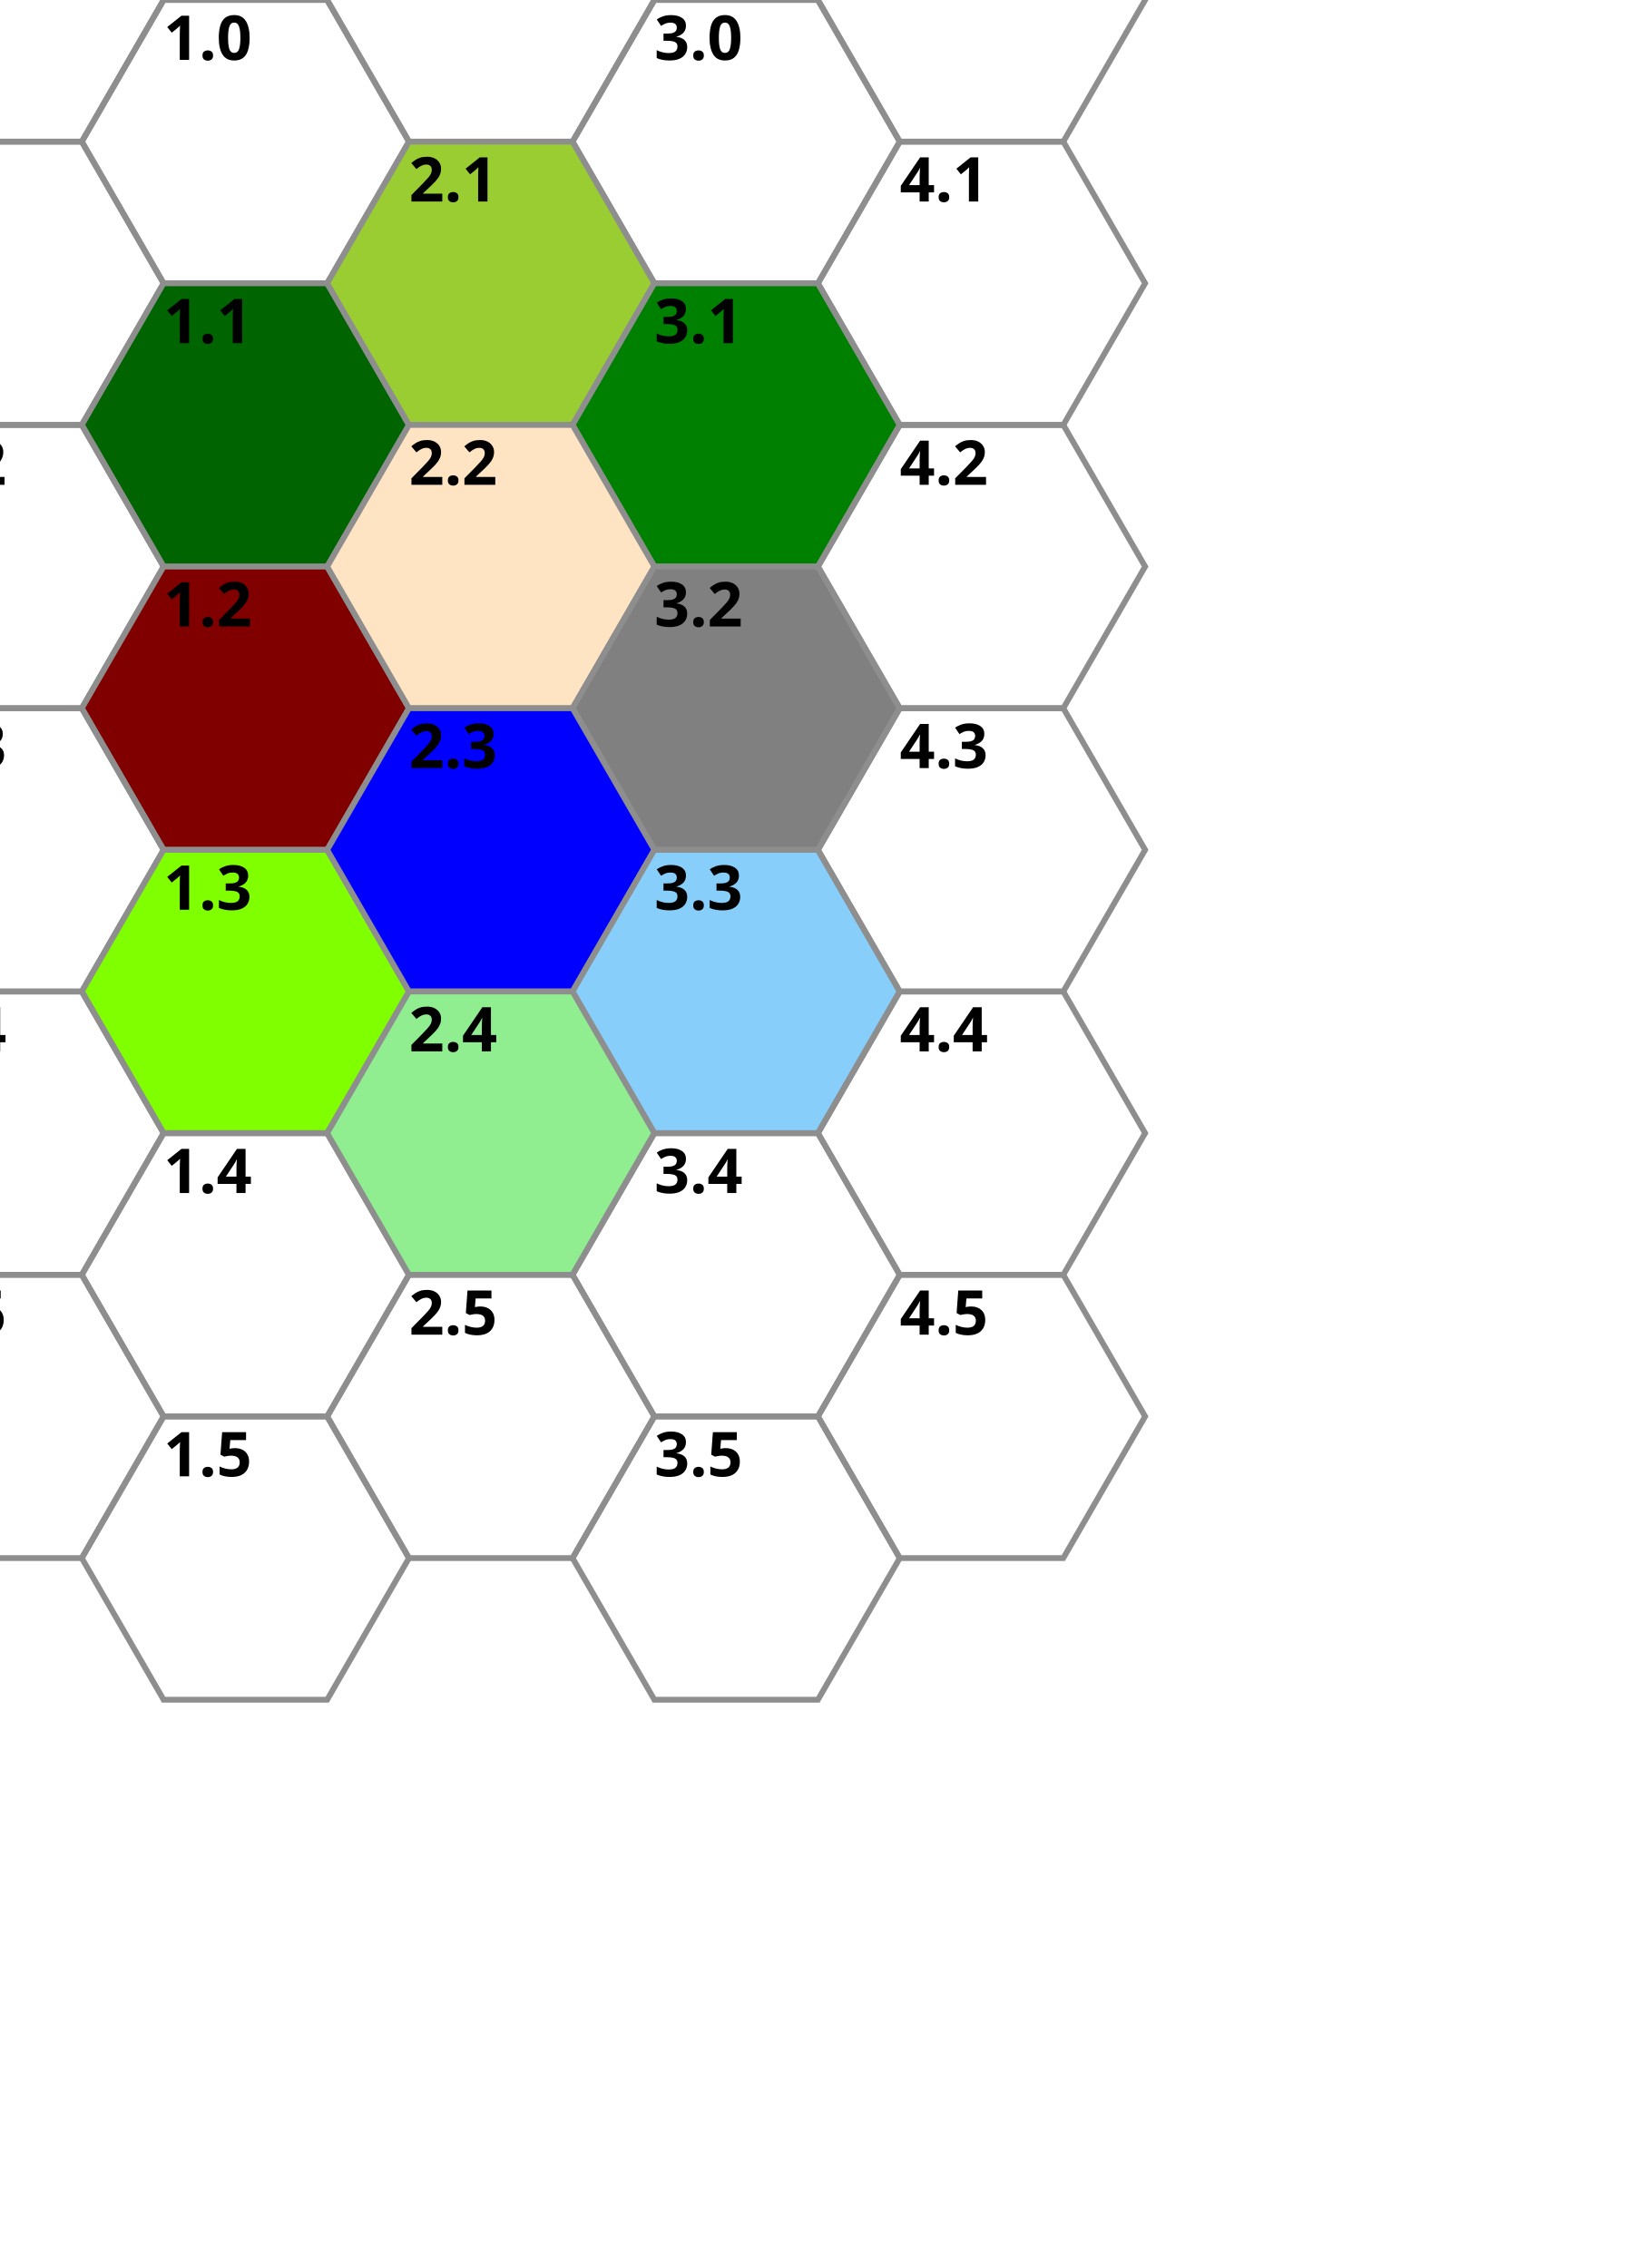
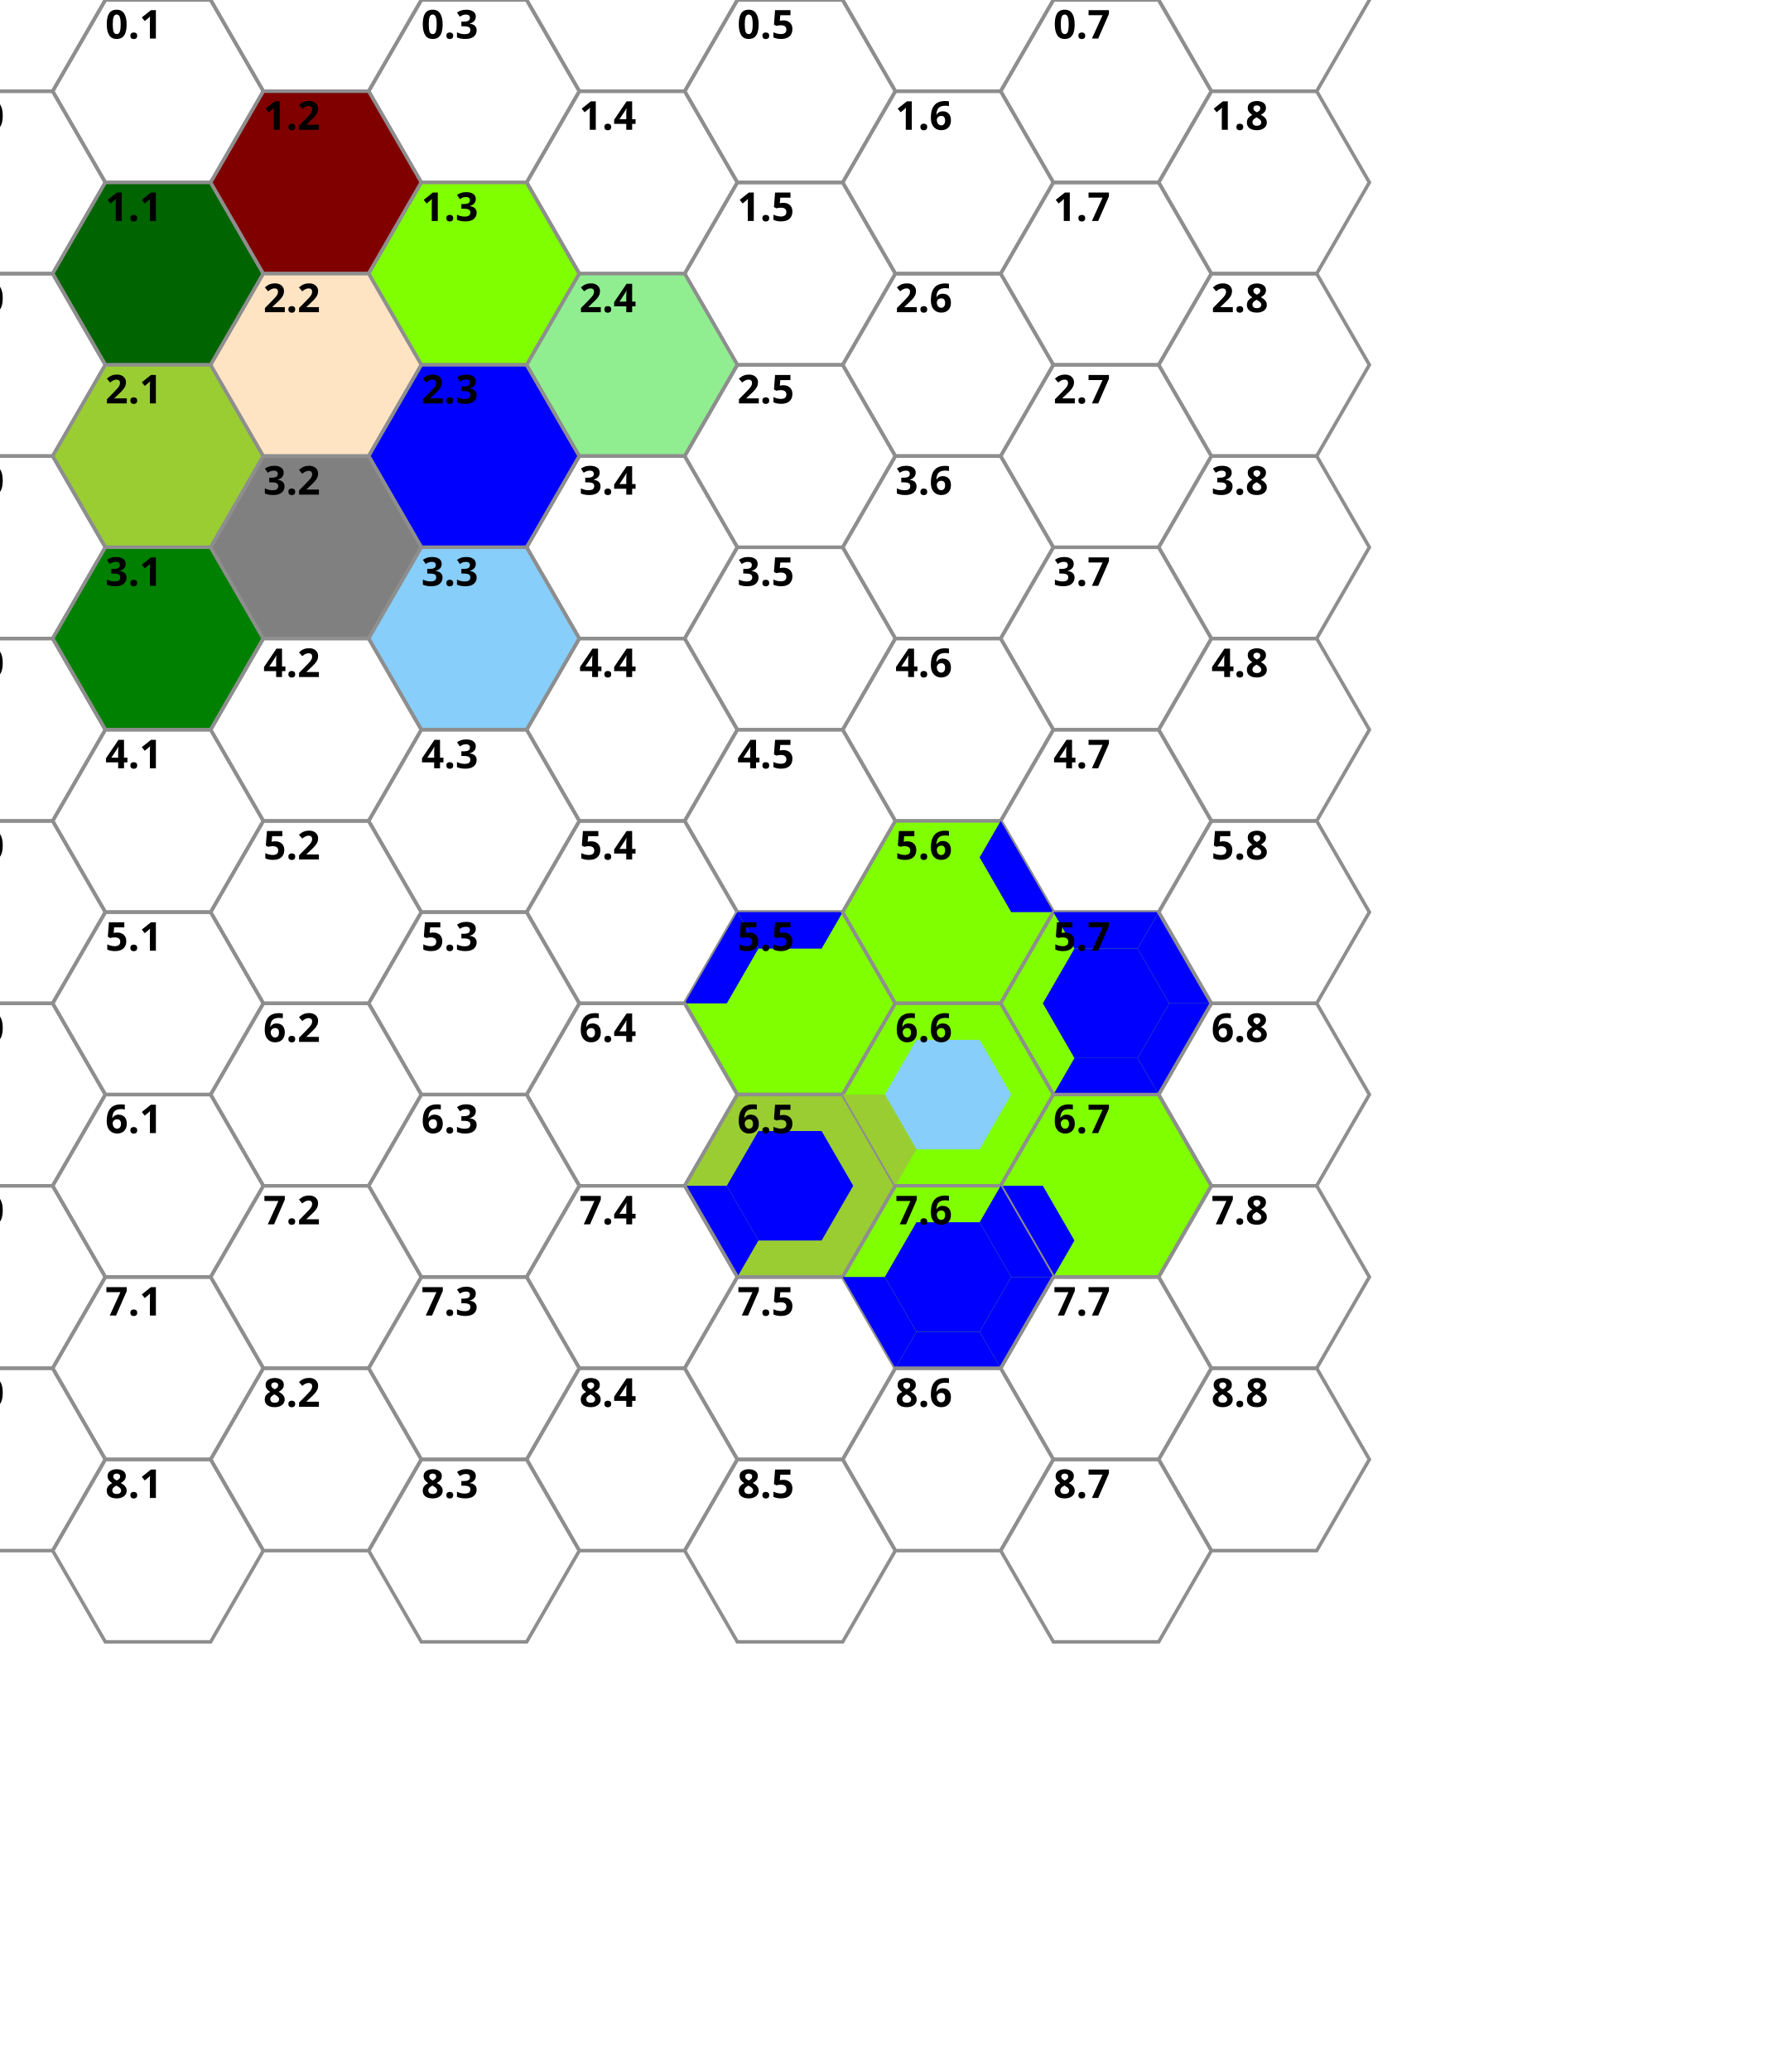
- <svg xmlns="http://www.w3.org/2000/svg" width="150mm" height="208mm" data-name="Layer 1" id="Layer_1">
+ <svg xmlns="http://www.w3.org/2000/svg" width="270mm" height="312mm" data-name="Layer 1" id="Layer_1">
  <style type="text/css">
        polygon {
+             stroke-width: 2.0;
+         }
+ 
+         .grid {
            fill: none;
            stroke: #8E8E8E;
-             stroke-width: 2.0;
            stroke-miterlimit: 10;
        }

        .plain {
            fill: lightgreen;
        }

        .lwood {
            fill: green;
        }

        .hwood {
            fill: darkgreen;
        }

        .grass {
            fill: chartreuse;
        }

        .mountain {
            fill: maroon;
        }

        .hill {
            fill: bisque;
        }

        .sea {
            fill: blue;
        }


        .lake {
            fill: lightskyblue;
        }


        .marsh {
            fill: yellowgreen;
        }


        .desert {
            fill: lightyellow;
        }

        .unknown {
            fill: gray;
        }
    </style>
-   <polygon class="st0" points="56.693,0.0 28.346,-49.097 -28.346,-49.097 -56.693,0.0 -28.346,49.097 28.346,49.097 " />
-   <polygon class="st0" points="141.732,49.097 113.385,0.0 56.693,0.0 28.346,49.097 56.693,98.195 113.385,98.195 " />
-   <polygon class="st0" points="226.771,0.0 198.424,-49.097 141.732,-49.097 113.385,0.0 141.732,49.097 198.424,49.097 " />
-   <polygon class="st0" points="311.81,49.097 283.463,0.0 226.771,0.0 198.424,49.097 226.771,98.195 283.463,98.195 " />
-   <polygon class="st0" points="396.849,0.0 368.502,-49.097 311.81,-49.097 283.463,0.0 311.81,49.097 368.502,49.097 " />
-   <polygon class="st0" points="56.693,98.195 28.346,49.097 -28.346,49.097 -56.693,98.195 -28.346,147.292 28.346,147.292 " />
-   <polygon class="hwood" points="141.732,147.292 113.385,98.195 56.693,98.195 28.346,147.292 56.693,196.389 113.385,196.389 " />
-   <polygon class="marsh" points="226.771,98.195 198.424,49.097 141.732,49.097 113.385,98.195 141.732,147.292 198.424,147.292 " />
-   <polygon class="lwood" points="311.81,147.292 283.463,98.195 226.771,98.195 198.424,147.292 226.771,196.389 283.463,196.389 " />
-   <polygon class="st0" points="396.849,98.195 368.502,49.097 311.81,49.097 283.463,98.195 311.81,147.292 368.502,147.292 " />
-   <polygon class="st0" points="56.693,196.389 28.346,147.292 -28.346,147.292 -56.693,196.389 -28.346,245.486 28.346,245.486 " />
-   <polygon class="mountain" points="141.732,245.486 113.385,196.389 56.693,196.389 28.346,245.486 56.693,294.584 113.385,294.584 " />
-   <polygon class="hill" points="226.771,196.389 198.424,147.292 141.732,147.292 113.385,196.389 141.732,245.486 198.424,245.486 " />
-   <polygon class="unknown" points="311.81,245.486 283.463,196.389 226.771,196.389 198.424,245.486 226.771,294.584 283.463,294.584 " />
-   <polygon class="st0" points="396.849,196.389 368.502,147.292 311.81,147.292 283.463,196.389 311.81,245.486 368.502,245.486 " />
-   <polygon class="st0" points="56.693,294.584 28.346,245.486 -28.346,245.486 -56.693,294.584 -28.346,343.681 28.346,343.681 " />
-   <polygon class="grass" points="141.732,343.681 113.385,294.584 56.693,294.584 28.346,343.681 56.693,392.778 113.385,392.778 " />
-   <polygon class="sea" points="226.771,294.584 198.424,245.486 141.732,245.486 113.385,294.584 141.732,343.681 198.424,343.681 " />
-   <polygon class="lake" points="311.81,343.681 283.463,294.584 226.771,294.584 198.424,343.681 226.771,392.778 283.463,392.778 " />
-   <polygon class="st0" points="396.849,294.584 368.502,245.486 311.81,245.486 283.463,294.584 311.81,343.681 368.502,343.681 " />
-   <polygon class="st0" points="56.693,392.778 28.346,343.681 -28.346,343.681 -56.693,392.778 -28.346,441.876 28.346,441.876 " />
-   <polygon class="st0" points="141.732,441.876 113.385,392.778 56.693,392.778 28.346,441.876 56.693,490.973 113.385,490.973 " />
-   <polygon class="plain" points="226.771,392.778 198.424,343.681 141.732,343.681 113.385,392.778 141.732,441.876 198.424,441.876 " />
-   <polygon class="st0" points="311.81,441.876 283.463,392.778 226.771,392.778 198.424,441.876 226.771,490.973 283.463,490.973 " />
-   <polygon class="st0" points="396.849,392.778 368.502,343.681 311.81,343.681 283.463,392.778 311.81,441.876 368.502,441.876 " />
-   <polygon class="st0" points="56.693,490.973 28.346,441.876 -28.346,441.876 -56.693,490.973 -28.346,540.07 28.346,540.07 " />
-   <polygon class="st0" points="141.732,540.07 113.385,490.973 56.693,490.973 28.346,540.07 56.693,589.167 113.385,589.167 " />
-   <polygon class="st0" points="226.771,490.973 198.424,441.876 141.732,441.876 113.385,490.973 141.732,540.07 198.424,540.07 " />
-   <polygon class="st0" points="311.81,540.07 283.463,490.973 226.771,490.973 198.424,540.07 226.771,589.167 283.463,589.167 " />
-   <polygon class="st0" points="396.849,490.973 368.502,441.876 311.81,441.876 283.463,490.973 311.81,540.07 368.502,540.07 " />
-   <text transform="translate(-28.34633 -28.34633)" style="font-size: 5.669mm;font-family: PTSans-NarrowBold, PT Sans Narrow;font-weight: 700">0.0</text>
-   <text transform="translate(56.69267 20.75096)" style="font-size: 5.669mm;font-family: PTSans-NarrowBold, PT Sans Narrow;font-weight: 700">1.0</text>
-   <text transform="translate(141.7317 -28.34633)" style="font-size: 5.669mm;font-family: PTSans-NarrowBold, PT Sans Narrow;font-weight: 700">2.0</text>
-   <text transform="translate(226.7707 20.75096)" style="font-size: 5.669mm;font-family: PTSans-NarrowBold, PT Sans Narrow;font-weight: 700">3.0</text>
-   <text transform="translate(311.8097 -28.34633)" style="font-size: 5.669mm;font-family: PTSans-NarrowBold, PT Sans Narrow;font-weight: 700">4.0</text>
-   <text transform="translate(-28.34633 69.84825)" style="font-size: 5.669mm;font-family: PTSans-NarrowBold, PT Sans Narrow;font-weight: 700">0.1</text>
-   <text transform="translate(56.69267 118.9455)" style="font-size: 5.669mm;font-family: PTSans-NarrowBold, PT Sans Narrow;font-weight: 700">1.1</text>
-   <text transform="translate(141.7317 69.84825)" style="font-size: 5.669mm;font-family: PTSans-NarrowBold, PT Sans Narrow;font-weight: 700">2.1</text>
-   <text transform="translate(226.7707 118.9455)" style="font-size: 5.669mm;font-family: PTSans-NarrowBold, PT Sans Narrow;font-weight: 700">3.1</text>
-   <text transform="translate(311.8097 69.84825)" style="font-size: 5.669mm;font-family: PTSans-NarrowBold, PT Sans Narrow;font-weight: 700">4.1</text>
-   <text transform="translate(-28.34633 168.0428)" style="font-size: 5.669mm;font-family: PTSans-NarrowBold, PT Sans Narrow;font-weight: 700">0.2</text>
-   <text transform="translate(56.69267 217.1401)" style="font-size: 5.669mm;font-family: PTSans-NarrowBold, PT Sans Narrow;font-weight: 700">1.2</text>
-   <text transform="translate(141.7317 168.0428)" style="font-size: 5.669mm;font-family: PTSans-NarrowBold, PT Sans Narrow;font-weight: 700">2.2</text>
-   <text transform="translate(226.7707 217.1401)" style="font-size: 5.669mm;font-family: PTSans-NarrowBold, PT Sans Narrow;font-weight: 700">3.2</text>
-   <text transform="translate(311.8097 168.0428)" style="font-size: 5.669mm;font-family: PTSans-NarrowBold, PT Sans Narrow;font-weight: 700">4.2</text>
-   <text transform="translate(-28.34633 266.2374)" style="font-size: 5.669mm;font-family: PTSans-NarrowBold, PT Sans Narrow;font-weight: 700">0.3</text>
-   <text transform="translate(56.69267 315.3347)" style="font-size: 5.669mm;font-family: PTSans-NarrowBold, PT Sans Narrow;font-weight: 700">1.3</text>
-   <text transform="translate(141.7317 266.2374)" style="font-size: 5.669mm;font-family: PTSans-NarrowBold, PT Sans Narrow;font-weight: 700">2.3</text>
-   <text transform="translate(226.7707 315.3347)" style="font-size: 5.669mm;font-family: PTSans-NarrowBold, PT Sans Narrow;font-weight: 700">3.3</text>
-   <text transform="translate(311.8097 266.2374)" style="font-size: 5.669mm;font-family: PTSans-NarrowBold, PT Sans Narrow;font-weight: 700">4.3</text>
-   <text transform="translate(-28.34633 364.432)" style="font-size: 5.669mm;font-family: PTSans-NarrowBold, PT Sans Narrow;font-weight: 700">0.4</text>
-   <text transform="translate(56.69267 413.5293)" style="font-size: 5.669mm;font-family: PTSans-NarrowBold, PT Sans Narrow;font-weight: 700">1.4</text>
-   <text transform="translate(141.7317 364.432)" style="font-size: 5.669mm;font-family: PTSans-NarrowBold, PT Sans Narrow;font-weight: 700">2.4</text>
-   <text transform="translate(226.7707 413.5293)" style="font-size: 5.669mm;font-family: PTSans-NarrowBold, PT Sans Narrow;font-weight: 700">3.4</text>
-   <text transform="translate(311.8097 364.432)" style="font-size: 5.669mm;font-family: PTSans-NarrowBold, PT Sans Narrow;font-weight: 700">4.4</text>
-   <text transform="translate(-28.34633 462.6266)" style="font-size: 5.669mm;font-family: PTSans-NarrowBold, PT Sans Narrow;font-weight: 700">0.5</text>
-   <text transform="translate(56.69267 511.7239)" style="font-size: 5.669mm;font-family: PTSans-NarrowBold, PT Sans Narrow;font-weight: 700">1.5</text>
-   <text transform="translate(141.7317 462.6266)" style="font-size: 5.669mm;font-family: PTSans-NarrowBold, PT Sans Narrow;font-weight: 700">2.5</text>
-   <text transform="translate(226.7707 511.7239)" style="font-size: 5.669mm;font-family: PTSans-NarrowBold, PT Sans Narrow;font-weight: 700">3.5</text>
-   <text transform="translate(311.8097 462.6266)" style="font-size: 5.669mm;font-family: PTSans-NarrowBold, PT Sans Narrow;font-weight: 700">4.5</text>
+   <polygon class="grid " points="60.0,0.0 30.0,-51.962 -30.0,-51.962 -60.0,0.0 -30.0,51.962 30.0,51.962 " />
+   <polygon class="grid " points="150.0,51.962 120.0,0.0 60.0,0.0 30.0,51.962 60.0,103.923 120.0,103.923 " />
+   <polygon class="grid " points="240.0,0.0 210.0,-51.962 150.0,-51.962 120.0,0.0 150.0,51.962 210.0,51.962 " />
+   <polygon class="grid " points="330.0,51.962 300.0,0.0 240.0,0.0 210.0,51.962 240.0,103.923 300.0,103.923 " />
+   <polygon class="grid " points="420.0,0.0 390.0,-51.962 330.0,-51.962 300.0,0.0 330.0,51.962 390.0,51.962 " />
+   <polygon class="grid " points="510.0,51.962 480.0,0.0 420.0,0.0 390.0,51.962 420.0,103.923 480.0,103.923 " />
+   <polygon class="grid " points="600.0,0.0 570.0,-51.962 510.0,-51.962 480.0,0.0 510.0,51.962 570.0,51.962 " />
+   <polygon class="grid " points="690.0,51.962 660.0,0.0 600.0,0.0 570.0,51.962 600.0,103.923 660.0,103.923 " />
+   <polygon class="grid " points="780.0,0.0 750.0,-51.962 690.0,-51.962 660.0,0.0 690.0,51.962 750.0,51.962 " />
+   <polygon class="grid " points="60.0,103.923 30.0,51.962 -30.0,51.962 -60.0,103.923 -30.0,155.885 30.0,155.885 " />
+   <polygon class="grid  hwood" points="150.0,155.885 120.0,103.923 60.0,103.923 30.0,155.885 60.0,207.846 120.0,207.846 " />
+   <polygon class="grid  mountain" points="240.0,103.923 210.0,51.962 150.0,51.962 120.0,103.923 150.0,155.885 210.0,155.885 " />
+   <polygon class="grid  grass" points="330.0,155.885 300.0,103.923 240.0,103.923 210.0,155.885 240.0,207.846 300.0,207.846 " />
+   <polygon class="grid " points="420.0,103.923 390.0,51.962 330.0,51.962 300.0,103.923 330.0,155.885 390.0,155.885 " />
+   <polygon class="grid " points="510.0,155.885 480.0,103.923 420.0,103.923 390.0,155.885 420.0,207.846 480.0,207.846 " />
+   <polygon class="grid " points="600.0,103.923 570.0,51.962 510.0,51.962 480.0,103.923 510.0,155.885 570.0,155.885 " />
+   <polygon class="grid " points="690.0,155.885 660.0,103.923 600.0,103.923 570.0,155.885 600.0,207.846 660.0,207.846 " />
+   <polygon class="grid " points="780.0,103.923 750.0,51.962 690.0,51.962 660.0,103.923 690.0,155.885 750.0,155.885 " />
+   <polygon class="grid " points="60.0,207.846 30.0,155.885 -30.0,155.885 -60.0,207.846 -30.0,259.808 30.0,259.808 " />
+   <polygon class="grid  marsh" points="150.0,259.808 120.0,207.846 60.0,207.846 30.0,259.808 60.0,311.769 120.0,311.769 " />
+   <polygon class="grid  hill" points="240.0,207.846 210.0,155.885 150.0,155.885 120.0,207.846 150.0,259.808 210.0,259.808 " />
+   <polygon class="grid  sea" points="330.0,259.808 300.0,207.846 240.0,207.846 210.0,259.808 240.0,311.769 300.0,311.769 " />
+   <polygon class="grid  plain" points="420.0,207.846 390.0,155.885 330.0,155.885 300.0,207.846 330.0,259.808 390.0,259.808 " />
+   <polygon class="grid " points="510.0,259.808 480.0,207.846 420.0,207.846 390.0,259.808 420.0,311.769 480.0,311.769 " />
+   <polygon class="grid " points="600.0,207.846 570.0,155.885 510.0,155.885 480.0,207.846 510.0,259.808 570.0,259.808 " />
+   <polygon class="grid " points="690.0,259.808 660.0,207.846 600.0,207.846 570.0,259.808 600.0,311.769 660.0,311.769 " />
+   <polygon class="grid " points="780.0,207.846 750.0,155.885 690.0,155.885 660.0,207.846 690.0,259.808 750.0,259.808 " />
+   <polygon class="grid " points="60.0,311.769 30.0,259.808 -30.0,259.808 -60.0,311.769 -30.0,363.731 30.0,363.731 " />
+   <polygon class="grid  lwood" points="150.0,363.731 120.0,311.769 60.0,311.769 30.0,363.731 60.0,415.692 120.0,415.692 " />
+   <polygon class="grid  unknown" points="240.0,311.769 210.0,259.808 150.0,259.808 120.0,311.769 150.0,363.731 210.0,363.731 " />
+   <polygon class="grid  lake" points="330.0,363.731 300.0,311.769 240.0,311.769 210.0,363.731 240.0,415.692 300.0,415.692 " />
+   <polygon class="grid " points="420.0,311.769 390.0,259.808 330.0,259.808 300.0,311.769 330.0,363.731 390.0,363.731 " />
+   <polygon class="grid " points="510.0,363.731 480.0,311.769 420.0,311.769 390.0,363.731 420.0,415.692 480.0,415.692 " />
+   <polygon class="grid " points="600.0,311.769 570.0,259.808 510.0,259.808 480.0,311.769 510.0,363.731 570.0,363.731 " />
+   <polygon class="grid " points="690.0,363.731 660.0,311.769 600.0,311.769 570.0,363.731 600.0,415.692 660.0,415.692 " />
+   <polygon class="grid " points="780.0,311.769 750.0,259.808 690.0,259.808 660.0,311.769 690.0,363.731 750.0,363.731 " />
+   <polygon class="grid " points="60.0,415.692 30.0,363.731 -30.0,363.731 -60.0,415.692 -30.0,467.654 30.0,467.654 " />
+   <polygon class="grid " points="150.0,467.654 120.0,415.692 60.0,415.692 30.0,467.654 60.0,519.615 120.0,519.615 " />
+   <polygon class="grid " points="240.0,415.692 210.0,363.731 150.0,363.731 120.0,415.692 150.0,467.654 210.0,467.654 " />
+   <polygon class="grid " points="330.0,467.654 300.0,415.692 240.0,415.692 210.0,467.654 240.0,519.615 300.0,519.615 " />
+   <polygon class="grid " points="420.0,415.692 390.0,363.731 330.0,363.731 300.0,415.692 330.0,467.654 390.0,467.654 " />
+   <polygon class="grid " points="510.0,467.654 480.0,415.692 420.0,415.692 390.0,467.654 420.0,519.615 480.0,519.615 " />
+   <polygon class="grid " points="600.0,415.692 570.0,363.731 510.0,363.731 480.0,415.692 510.0,467.654 570.0,467.654 " />
+   <polygon class="grid " points="690.0,467.654 660.0,415.692 600.0,415.692 570.0,467.654 600.0,519.615 660.0,519.615 " />
+   <polygon class="grid " points="780.0,415.692 750.0,363.731 690.0,363.731 660.0,415.692 690.0,467.654 750.0,467.654 " />
+   <polygon class="grid " points="60.0,519.615 30.0,467.654 -30.0,467.654 -60.0,519.615 -30.0,571.577 30.0,571.577 " />
+   <polygon class="grid " points="150.0,571.577 120.0,519.615 60.0,519.615 30.0,571.577 60.0,623.538 120.0,623.538 " />
+   <polygon class="grid " points="240.0,519.615 210.0,467.654 150.0,467.654 120.0,519.615 150.0,571.577 210.0,571.577 " />
+   <polygon class="grid " points="330.0,571.577 300.0,519.615 240.0,519.615 210.0,571.577 240.0,623.538 300.0,623.538 " />
+   <polygon class="grid " points="420.0,519.615 390.0,467.654 330.0,467.654 300.0,519.615 330.0,571.577 390.0,571.577 " />
+   <polygon class="grid  grass" points="510.0,571.577 480.0,519.615 420.0,519.615 390.0,571.577 420.0,623.538 480.0,623.538 " />
+   <polygon class="sea" points="414.0,571.577 432.0,540.4 420.0,519.615 390.0,571.577" />
+   <polygon class="sea" points="468.0,540.4 432.0,540.4 420.0,519.615 480.0,519.615" />
+   <polygon class="grid  grass" points="600.0,519.615 570.0,467.654 510.0,467.654 480.0,519.615 510.0,571.577 570.0,571.577 " />
+   <polygon class="sea" points="576.0,519.615 558.0,488.438 570.0,467.654 600.0,519.615" />
+   <polygon class="grid  grass" points="690.0,571.577 660.0,519.615 600.0,519.615 570.0,571.577 600.0,623.538 660.0,623.538 " />
+   <polygon class="sea" points="666.0,571.577 648.0,540.4 660.0,519.615 690.0,571.577" />
+   <polygon class="sea" points="648.0,540.4 612.0,540.4 600.0,519.615 660.0,519.615" />
+   <polygon class="sea" points="666.0,571.577 648.0,602.754 660.0,623.538 690.0,571.577" />
+   <polygon class="sea" points="648.0,602.754 612.0,602.754 600.0,623.538 660.0,623.538" />
+   <polygon class="sea" points="666.0,571.577 648.0,540.4 612.0,540.4 594.0,571.577 612.0,602.754 648.0,602.754" />
+   <polygon class="grid " points="780.0,519.615 750.0,467.654 690.0,467.654 660.0,519.615 690.0,571.577 750.0,571.577 " />
+   <polygon class="grid " points="60.0,623.538 30.0,571.577 -30.0,571.577 -60.0,623.538 -30.0,675.5 30.0,675.5 " />
+   <polygon class="grid " points="150.0,675.5 120.0,623.538 60.0,623.538 30.0,675.5 60.0,727.461 120.0,727.461 " />
+   <polygon class="grid " points="240.0,623.538 210.0,571.577 150.0,571.577 120.0,623.538 150.0,675.5 210.0,675.5 " />
+   <polygon class="grid " points="330.0,675.5 300.0,623.538 240.0,623.538 210.0,675.5 240.0,727.461 300.0,727.461 " />
+   <polygon class="grid " points="420.0,623.538 390.0,571.577 330.0,571.577 300.0,623.538 330.0,675.5 390.0,675.5 " />
+   <polygon class="grid  marsh" points="510.0,675.5 480.0,623.538 420.0,623.538 390.0,675.5 420.0,727.461 480.0,727.461 " />
+   <polygon class="sea" points="414.0,675.5 432.0,706.677 420.0,727.461 390.0,675.5" />
+   <polygon class="sea" points="486.0,675.5 468.0,644.323 432.0,644.323 414.0,675.5 432.0,706.677 468.0,706.677" />
+   <polygon class="grid  grass" points="600.0,623.538 570.0,571.577 510.0,571.577 480.0,623.538 510.0,675.5 570.0,675.5 " />
+   <polygon class="lake" points="576.0,623.538 558.0,592.361 522.0,592.361 504.0,623.538 522.0,654.715 558.0,654.715" />
+   <polygon class="marsh" points="504.0,623.538 522.0,654.715 510.0,675.5 480.0,623.538" />
+   <polygon class="grid  grass" points="690.0,675.5 660.0,623.538 600.0,623.538 570.0,675.5 600.0,727.461 660.0,727.461 " />
+   <polygon class="sea" points="594.0,675.5 612.0,706.677 600.0,727.461 570.0,675.5" />
+   <polygon class="grid " points="780.0,623.538 750.0,571.577 690.0,571.577 660.0,623.538 690.0,675.5 750.0,675.5 " />
+   <polygon class="grid " points="60.0,727.461 30.0,675.5 -30.0,675.5 -60.0,727.461 -30.0,779.423 30.0,779.423 " />
+   <polygon class="grid " points="150.0,779.423 120.0,727.461 60.0,727.461 30.0,779.423 60.0,831.384 120.0,831.384 " />
+   <polygon class="grid " points="240.0,727.461 210.0,675.5 150.0,675.5 120.0,727.461 150.0,779.423 210.0,779.423 " />
+   <polygon class="grid " points="330.0,779.423 300.0,727.461 240.0,727.461 210.0,779.423 240.0,831.384 300.0,831.384 " />
+   <polygon class="grid " points="420.0,727.461 390.0,675.5 330.0,675.5 300.0,727.461 330.0,779.423 390.0,779.423 " />
+   <polygon class="grid " points="510.0,779.423 480.0,727.461 420.0,727.461 390.0,779.423 420.0,831.384 480.0,831.384 " />
+   <polygon class="grid  grass" points="600.0,727.461 570.0,675.5 510.0,675.5 480.0,727.461 510.0,779.423 570.0,779.423 " />
+   <polygon class="sea" points="504.0,727.461 522.0,758.638 510.0,779.423 480.0,727.461" />
+   <polygon class="sea" points="558.0,758.638 522.0,758.638 510.0,779.423 570.0,779.423" />
+   <polygon class="sea" points="576.0,727.461 558.0,758.638 570.0,779.423 600.0,727.461" />
+   <polygon class="sea" points="576.0,727.461 558.0,696.284 522.0,696.284 504.0,727.461 522.0,758.638 558.0,758.638" />
+   <polygon class="sea" points="576.0,727.461 558.0,696.284 570.0,675.5 600.0,727.461" />
+   <polygon class="grid " points="690.0,779.423 660.0,727.461 600.0,727.461 570.0,779.423 600.0,831.384 660.0,831.384 " />
+   <polygon class="grid " points="780.0,727.461 750.0,675.5 690.0,675.5 660.0,727.461 690.0,779.423 750.0,779.423 " />
+   <polygon class="grid " points="60.0,831.384 30.0,779.423 -30.0,779.423 -60.0,831.384 -30.0,883.346 30.0,883.346 " />
+   <polygon class="grid " points="150.0,883.346 120.0,831.384 60.0,831.384 30.0,883.346 60.0,935.307 120.0,935.307 " />
+   <polygon class="grid " points="240.0,831.384 210.0,779.423 150.0,779.423 120.0,831.384 150.0,883.346 210.0,883.346 " />
+   <polygon class="grid " points="330.0,883.346 300.0,831.384 240.0,831.384 210.0,883.346 240.0,935.307 300.0,935.307 " />
+   <polygon class="grid " points="420.0,831.384 390.0,779.423 330.0,779.423 300.0,831.384 330.0,883.346 390.0,883.346 " />
+   <polygon class="grid " points="510.0,883.346 480.0,831.384 420.0,831.384 390.0,883.346 420.0,935.307 480.0,935.307 " />
+   <polygon class="grid " points="600.0,831.384 570.0,779.423 510.0,779.423 480.0,831.384 510.0,883.346 570.0,883.346 " />
+   <polygon class="grid " points="690.0,883.346 660.0,831.384 600.0,831.384 570.0,883.346 600.0,935.307 660.0,935.307 " />
+   <polygon class="grid " points="780.0,831.384 750.0,779.423 690.0,779.423 660.0,831.384 690.0,883.346 750.0,883.346 " />
+   <text transform="translate(-30.0 -30.0)" style="font-size: 6.0mm;font-family: PTSans-NarrowBold, PT Sans Narrow;font-weight: 700">0.0</text>
+   <text transform="translate(60.0 21.96152)" style="font-size: 6.0mm;font-family: PTSans-NarrowBold, PT Sans Narrow;font-weight: 700">0.1</text>
+   <text transform="translate(150.0 -30.0)" style="font-size: 6.0mm;font-family: PTSans-NarrowBold, PT Sans Narrow;font-weight: 700">0.2</text>
+   <text transform="translate(240.0 21.96152)" style="font-size: 6.0mm;font-family: PTSans-NarrowBold, PT Sans Narrow;font-weight: 700">0.3</text>
+   <text transform="translate(330.0 -30.0)" style="font-size: 6.0mm;font-family: PTSans-NarrowBold, PT Sans Narrow;font-weight: 700">0.4</text>
+   <text transform="translate(420.0 21.96152)" style="font-size: 6.0mm;font-family: PTSans-NarrowBold, PT Sans Narrow;font-weight: 700">0.5</text>
+   <text transform="translate(510.0 -30.0)" style="font-size: 6.0mm;font-family: PTSans-NarrowBold, PT Sans Narrow;font-weight: 700">0.6</text>
+   <text transform="translate(600.0 21.96152)" style="font-size: 6.0mm;font-family: PTSans-NarrowBold, PT Sans Narrow;font-weight: 700">0.7</text>
+   <text transform="translate(690.0 -30.0)" style="font-size: 6.0mm;font-family: PTSans-NarrowBold, PT Sans Narrow;font-weight: 700">0.8</text>
+   <text transform="translate(-30.0 73.92305)" style="font-size: 6.0mm;font-family: PTSans-NarrowBold, PT Sans Narrow;font-weight: 700">1.0</text>
+   <text transform="translate(60.0 125.8846)" style="font-size: 6.0mm;font-family: PTSans-NarrowBold, PT Sans Narrow;font-weight: 700">1.1</text>
+   <text transform="translate(150.0 73.92305)" style="font-size: 6.0mm;font-family: PTSans-NarrowBold, PT Sans Narrow;font-weight: 700">1.2</text>
+   <text transform="translate(240.0 125.8846)" style="font-size: 6.0mm;font-family: PTSans-NarrowBold, PT Sans Narrow;font-weight: 700">1.3</text>
+   <text transform="translate(330.0 73.92305)" style="font-size: 6.0mm;font-family: PTSans-NarrowBold, PT Sans Narrow;font-weight: 700">1.4</text>
+   <text transform="translate(420.0 125.8846)" style="font-size: 6.0mm;font-family: PTSans-NarrowBold, PT Sans Narrow;font-weight: 700">1.5</text>
+   <text transform="translate(510.0 73.92305)" style="font-size: 6.0mm;font-family: PTSans-NarrowBold, PT Sans Narrow;font-weight: 700">1.6</text>
+   <text transform="translate(600.0 125.8846)" style="font-size: 6.0mm;font-family: PTSans-NarrowBold, PT Sans Narrow;font-weight: 700">1.7</text>
+   <text transform="translate(690.0 73.92305)" style="font-size: 6.0mm;font-family: PTSans-NarrowBold, PT Sans Narrow;font-weight: 700">1.8</text>
+   <text transform="translate(-30.0 177.8461)" style="font-size: 6.0mm;font-family: PTSans-NarrowBold, PT Sans Narrow;font-weight: 700">2.0</text>
+   <text transform="translate(60.0 229.8076)" style="font-size: 6.0mm;font-family: PTSans-NarrowBold, PT Sans Narrow;font-weight: 700">2.1</text>
+   <text transform="translate(150.0 177.8461)" style="font-size: 6.0mm;font-family: PTSans-NarrowBold, PT Sans Narrow;font-weight: 700">2.2</text>
+   <text transform="translate(240.0 229.8076)" style="font-size: 6.0mm;font-family: PTSans-NarrowBold, PT Sans Narrow;font-weight: 700">2.3</text>
+   <text transform="translate(330.0 177.8461)" style="font-size: 6.0mm;font-family: PTSans-NarrowBold, PT Sans Narrow;font-weight: 700">2.4</text>
+   <text transform="translate(420.0 229.8076)" style="font-size: 6.0mm;font-family: PTSans-NarrowBold, PT Sans Narrow;font-weight: 700">2.5</text>
+   <text transform="translate(510.0 177.8461)" style="font-size: 6.0mm;font-family: PTSans-NarrowBold, PT Sans Narrow;font-weight: 700">2.6</text>
+   <text transform="translate(600.0 229.8076)" style="font-size: 6.0mm;font-family: PTSans-NarrowBold, PT Sans Narrow;font-weight: 700">2.7</text>
+   <text transform="translate(690.0 177.8461)" style="font-size: 6.0mm;font-family: PTSans-NarrowBold, PT Sans Narrow;font-weight: 700">2.8</text>
+   <text transform="translate(-30.0 281.7691)" style="font-size: 6.0mm;font-family: PTSans-NarrowBold, PT Sans Narrow;font-weight: 700">3.0</text>
+   <text transform="translate(60.0 333.7307)" style="font-size: 6.0mm;font-family: PTSans-NarrowBold, PT Sans Narrow;font-weight: 700">3.1</text>
+   <text transform="translate(150.0 281.7691)" style="font-size: 6.0mm;font-family: PTSans-NarrowBold, PT Sans Narrow;font-weight: 700">3.2</text>
+   <text transform="translate(240.0 333.7307)" style="font-size: 6.0mm;font-family: PTSans-NarrowBold, PT Sans Narrow;font-weight: 700">3.3</text>
+   <text transform="translate(330.0 281.7691)" style="font-size: 6.0mm;font-family: PTSans-NarrowBold, PT Sans Narrow;font-weight: 700">3.4</text>
+   <text transform="translate(420.0 333.7307)" style="font-size: 6.0mm;font-family: PTSans-NarrowBold, PT Sans Narrow;font-weight: 700">3.5</text>
+   <text transform="translate(510.0 281.7691)" style="font-size: 6.0mm;font-family: PTSans-NarrowBold, PT Sans Narrow;font-weight: 700">3.6</text>
+   <text transform="translate(600.0 333.7307)" style="font-size: 6.0mm;font-family: PTSans-NarrowBold, PT Sans Narrow;font-weight: 700">3.7</text>
+   <text transform="translate(690.0 281.7691)" style="font-size: 6.0mm;font-family: PTSans-NarrowBold, PT Sans Narrow;font-weight: 700">3.8</text>
+   <text transform="translate(-30.0 385.6922)" style="font-size: 6.0mm;font-family: PTSans-NarrowBold, PT Sans Narrow;font-weight: 700">4.0</text>
+   <text transform="translate(60.0 437.6537)" style="font-size: 6.0mm;font-family: PTSans-NarrowBold, PT Sans Narrow;font-weight: 700">4.1</text>
+   <text transform="translate(150.0 385.6922)" style="font-size: 6.0mm;font-family: PTSans-NarrowBold, PT Sans Narrow;font-weight: 700">4.2</text>
+   <text transform="translate(240.0 437.6537)" style="font-size: 6.0mm;font-family: PTSans-NarrowBold, PT Sans Narrow;font-weight: 700">4.3</text>
+   <text transform="translate(330.0 385.6922)" style="font-size: 6.0mm;font-family: PTSans-NarrowBold, PT Sans Narrow;font-weight: 700">4.4</text>
+   <text transform="translate(420.0 437.6537)" style="font-size: 6.0mm;font-family: PTSans-NarrowBold, PT Sans Narrow;font-weight: 700">4.5</text>
+   <text transform="translate(510.0 385.6922)" style="font-size: 6.0mm;font-family: PTSans-NarrowBold, PT Sans Narrow;font-weight: 700">4.6</text>
+   <text transform="translate(600.0 437.6537)" style="font-size: 6.0mm;font-family: PTSans-NarrowBold, PT Sans Narrow;font-weight: 700">4.7</text>
+   <text transform="translate(690.0 385.6922)" style="font-size: 6.0mm;font-family: PTSans-NarrowBold, PT Sans Narrow;font-weight: 700">4.8</text>
+   <text transform="translate(-30.0 489.6152)" style="font-size: 6.0mm;font-family: PTSans-NarrowBold, PT Sans Narrow;font-weight: 700">5.0</text>
+   <text transform="translate(60.0 541.5768)" style="font-size: 6.0mm;font-family: PTSans-NarrowBold, PT Sans Narrow;font-weight: 700">5.1</text>
+   <text transform="translate(150.0 489.6152)" style="font-size: 6.0mm;font-family: PTSans-NarrowBold, PT Sans Narrow;font-weight: 700">5.2</text>
+   <text transform="translate(240.0 541.5768)" style="font-size: 6.0mm;font-family: PTSans-NarrowBold, PT Sans Narrow;font-weight: 700">5.3</text>
+   <text transform="translate(330.0 489.6152)" style="font-size: 6.0mm;font-family: PTSans-NarrowBold, PT Sans Narrow;font-weight: 700">5.4</text>
+   <text transform="translate(420.0 541.5768)" style="font-size: 6.0mm;font-family: PTSans-NarrowBold, PT Sans Narrow;font-weight: 700">5.5</text>
+   <text transform="translate(510.0 489.6152)" style="font-size: 6.0mm;font-family: PTSans-NarrowBold, PT Sans Narrow;font-weight: 700">5.6</text>
+   <text transform="translate(600.0 541.5768)" style="font-size: 6.0mm;font-family: PTSans-NarrowBold, PT Sans Narrow;font-weight: 700">5.7</text>
+   <text transform="translate(690.0 489.6152)" style="font-size: 6.0mm;font-family: PTSans-NarrowBold, PT Sans Narrow;font-weight: 700">5.8</text>
+   <text transform="translate(-30.0 593.5383)" style="font-size: 6.0mm;font-family: PTSans-NarrowBold, PT Sans Narrow;font-weight: 700">6.0</text>
+   <text transform="translate(60.0 645.4998)" style="font-size: 6.0mm;font-family: PTSans-NarrowBold, PT Sans Narrow;font-weight: 700">6.1</text>
+   <text transform="translate(150.0 593.5383)" style="font-size: 6.0mm;font-family: PTSans-NarrowBold, PT Sans Narrow;font-weight: 700">6.2</text>
+   <text transform="translate(240.0 645.4998)" style="font-size: 6.0mm;font-family: PTSans-NarrowBold, PT Sans Narrow;font-weight: 700">6.3</text>
+   <text transform="translate(330.0 593.5383)" style="font-size: 6.0mm;font-family: PTSans-NarrowBold, PT Sans Narrow;font-weight: 700">6.4</text>
+   <text transform="translate(420.0 645.4998)" style="font-size: 6.0mm;font-family: PTSans-NarrowBold, PT Sans Narrow;font-weight: 700">6.5</text>
+   <text transform="translate(510.0 593.5383)" style="font-size: 6.0mm;font-family: PTSans-NarrowBold, PT Sans Narrow;font-weight: 700">6.6</text>
+   <text transform="translate(600.0 645.4998)" style="font-size: 6.0mm;font-family: PTSans-NarrowBold, PT Sans Narrow;font-weight: 700">6.7</text>
+   <text transform="translate(690.0 593.5383)" style="font-size: 6.0mm;font-family: PTSans-NarrowBold, PT Sans Narrow;font-weight: 700">6.8</text>
+   <text transform="translate(-30.0 697.4613)" style="font-size: 6.0mm;font-family: PTSans-NarrowBold, PT Sans Narrow;font-weight: 700">7.0</text>
+   <text transform="translate(60.0 749.4229)" style="font-size: 6.0mm;font-family: PTSans-NarrowBold, PT Sans Narrow;font-weight: 700">7.1</text>
+   <text transform="translate(150.0 697.4613)" style="font-size: 6.0mm;font-family: PTSans-NarrowBold, PT Sans Narrow;font-weight: 700">7.2</text>
+   <text transform="translate(240.0 749.4229)" style="font-size: 6.0mm;font-family: PTSans-NarrowBold, PT Sans Narrow;font-weight: 700">7.3</text>
+   <text transform="translate(330.0 697.4613)" style="font-size: 6.0mm;font-family: PTSans-NarrowBold, PT Sans Narrow;font-weight: 700">7.4</text>
+   <text transform="translate(420.0 749.4229)" style="font-size: 6.0mm;font-family: PTSans-NarrowBold, PT Sans Narrow;font-weight: 700">7.5</text>
+   <text transform="translate(510.0 697.4613)" style="font-size: 6.0mm;font-family: PTSans-NarrowBold, PT Sans Narrow;font-weight: 700">7.6</text>
+   <text transform="translate(600.0 749.4229)" style="font-size: 6.0mm;font-family: PTSans-NarrowBold, PT Sans Narrow;font-weight: 700">7.7</text>
+   <text transform="translate(690.0 697.4613)" style="font-size: 6.0mm;font-family: PTSans-NarrowBold, PT Sans Narrow;font-weight: 700">7.8</text>
+   <text transform="translate(-30.0 801.3844)" style="font-size: 6.0mm;font-family: PTSans-NarrowBold, PT Sans Narrow;font-weight: 700">8.0</text>
+   <text transform="translate(60.0 853.3459)" style="font-size: 6.0mm;font-family: PTSans-NarrowBold, PT Sans Narrow;font-weight: 700">8.1</text>
+   <text transform="translate(150.0 801.3844)" style="font-size: 6.0mm;font-family: PTSans-NarrowBold, PT Sans Narrow;font-weight: 700">8.2</text>
+   <text transform="translate(240.0 853.3459)" style="font-size: 6.0mm;font-family: PTSans-NarrowBold, PT Sans Narrow;font-weight: 700">8.3</text>
+   <text transform="translate(330.0 801.3844)" style="font-size: 6.0mm;font-family: PTSans-NarrowBold, PT Sans Narrow;font-weight: 700">8.4</text>
+   <text transform="translate(420.0 853.3459)" style="font-size: 6.0mm;font-family: PTSans-NarrowBold, PT Sans Narrow;font-weight: 700">8.5</text>
+   <text transform="translate(510.0 801.3844)" style="font-size: 6.0mm;font-family: PTSans-NarrowBold, PT Sans Narrow;font-weight: 700">8.6</text>
+   <text transform="translate(600.0 853.3459)" style="font-size: 6.0mm;font-family: PTSans-NarrowBold, PT Sans Narrow;font-weight: 700">8.7</text>
+   <text transform="translate(690.0 801.3844)" style="font-size: 6.0mm;font-family: PTSans-NarrowBold, PT Sans Narrow;font-weight: 700">8.8</text>
</svg>
